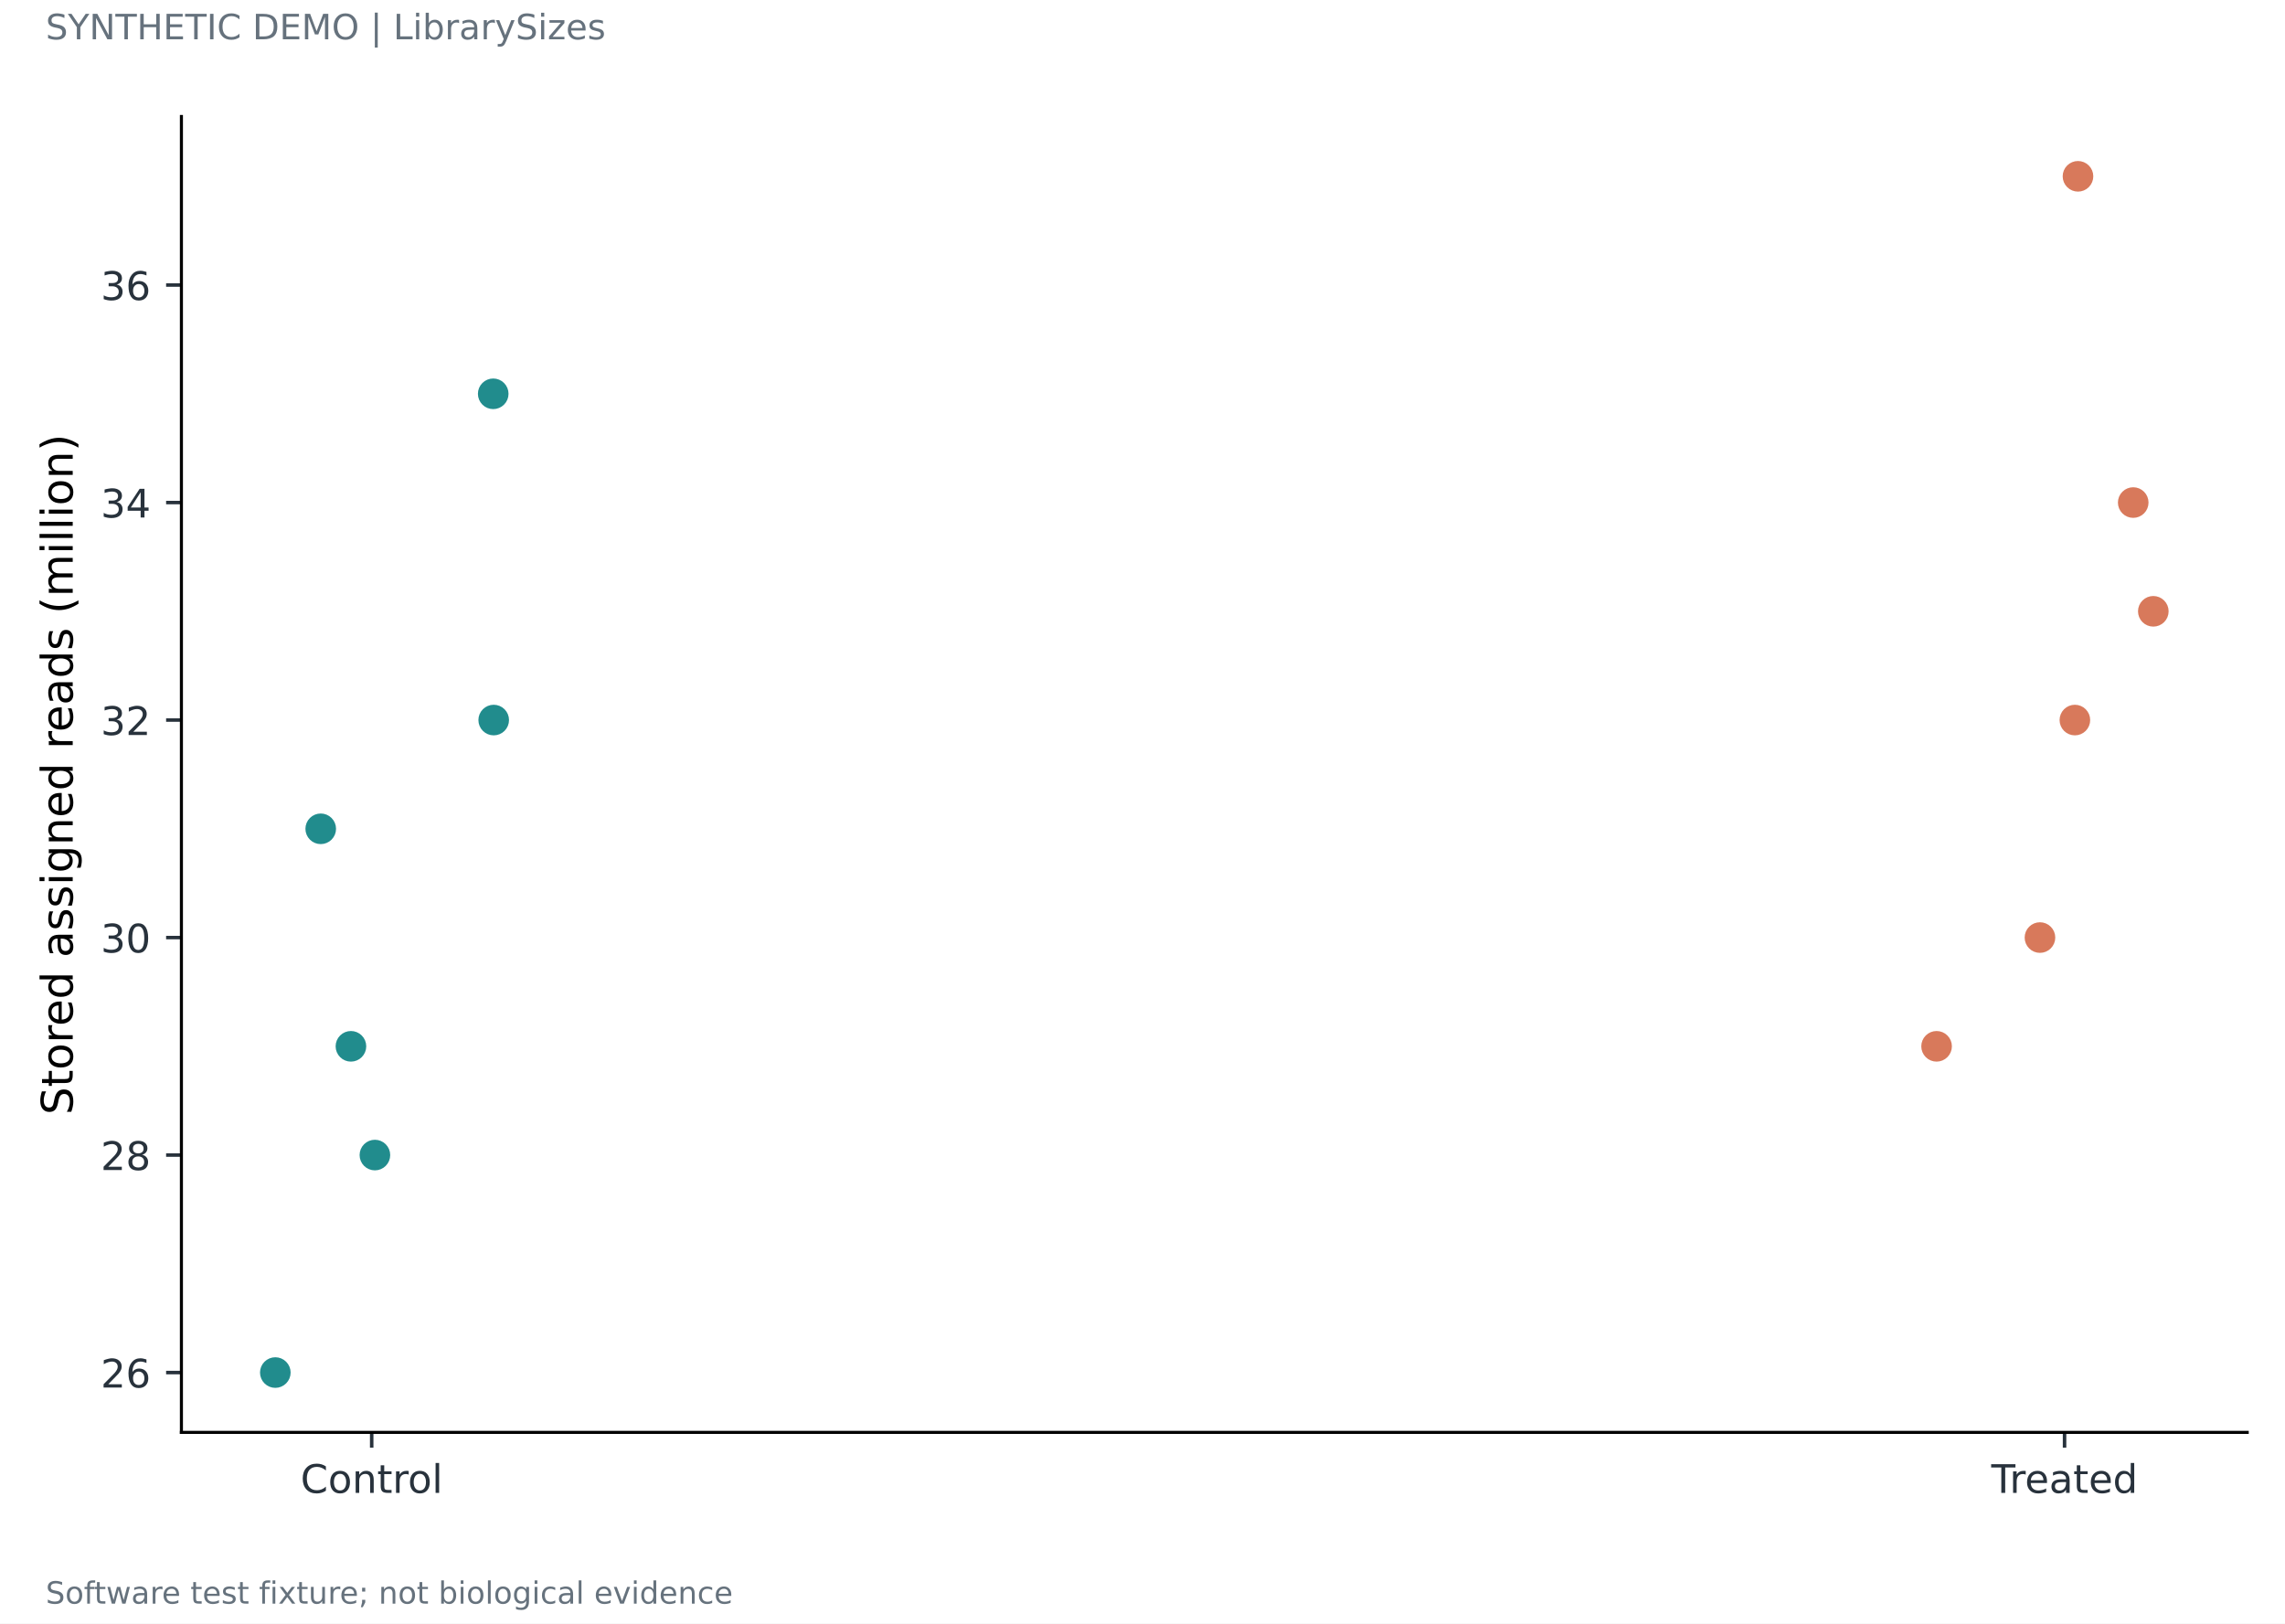
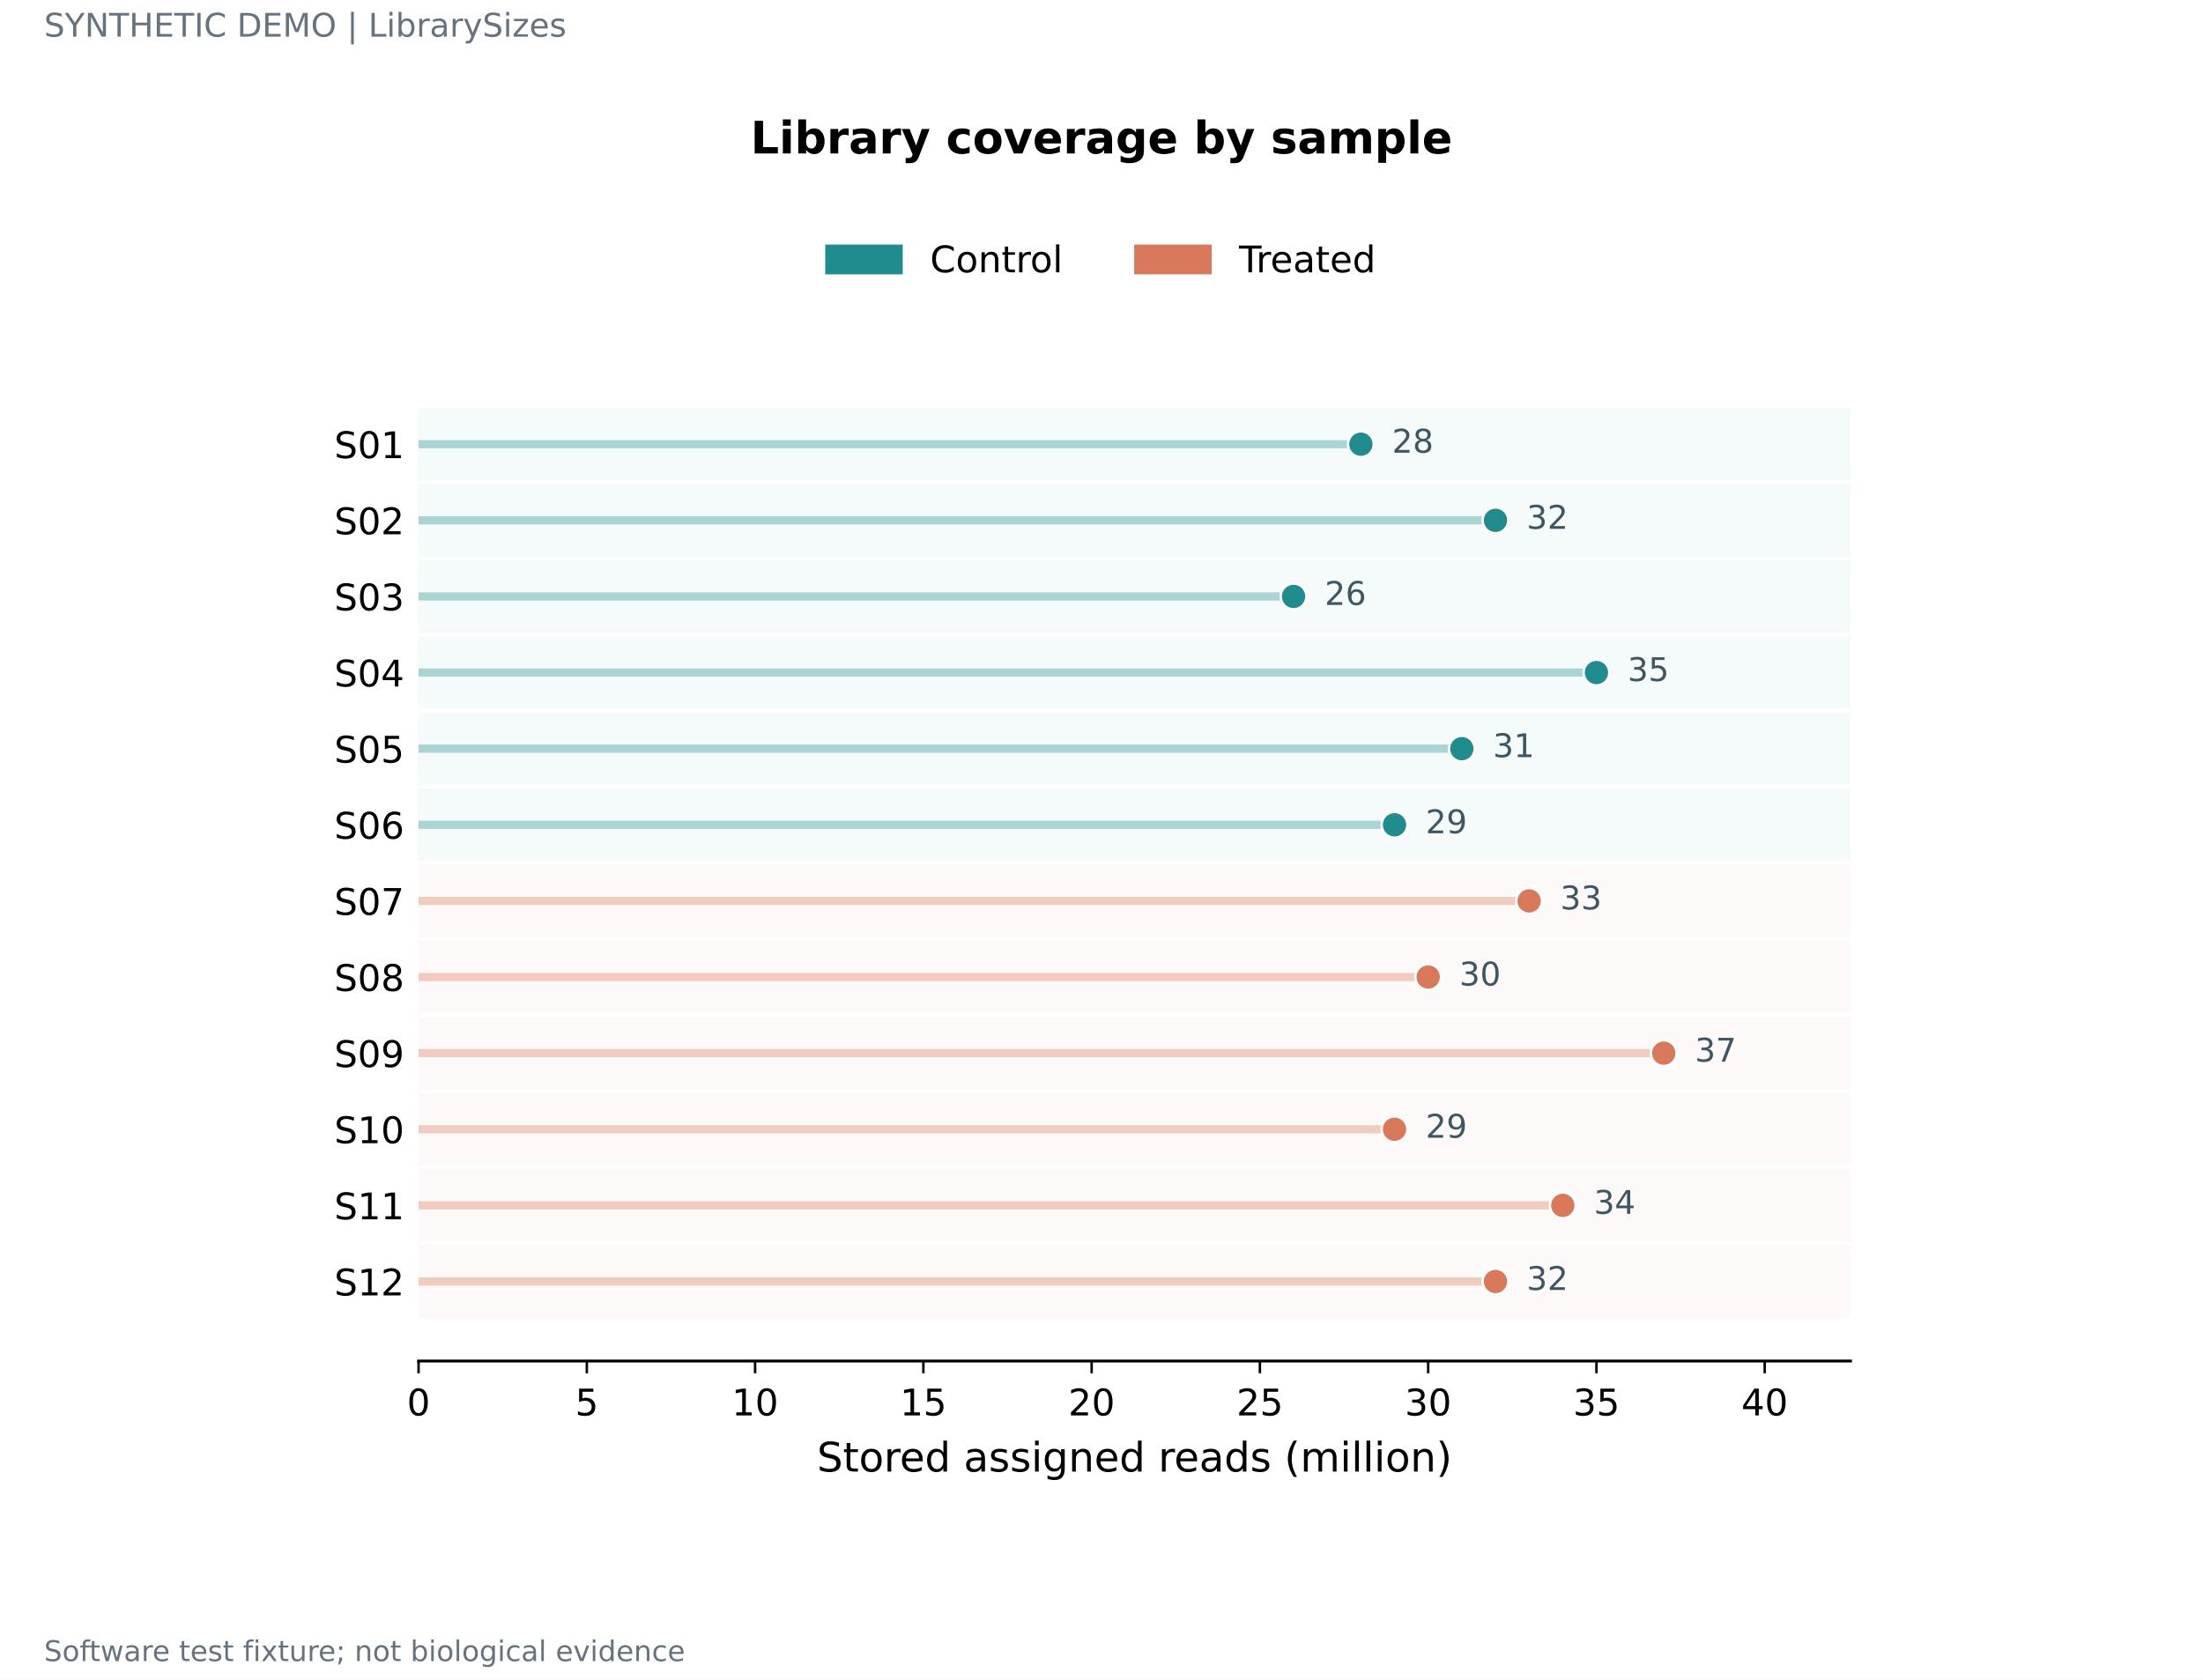
- <svg xmlns="http://www.w3.org/2000/svg" xmlns:xlink="http://www.w3.org/1999/xlink" width="522.48pt" height="371.28pt" viewBox="0 0 522.48 371.28" version="1.1">
+ <svg xmlns="http://www.w3.org/2000/svg" xmlns:xlink="http://www.w3.org/1999/xlink" width="540pt" height="411.84pt" viewBox="0 0 540 411.84" version="1.1">
  <defs>
    <style type="text/css">*{stroke-linejoin: round; stroke-linecap: butt}</style>
  </defs>
  <g id="figure_1">
    <g id="patch_1">
-       <path d="M 0 371.28  L 522.48 371.28  L 522.48 0  L 0 0  z " style="fill: #ffffff" />
+       <path d="M 0 411.84  L 540 411.84  L 540 0  L 0 0  z " style="fill: #ffffff" />
    </g>
    <g id="axes_1">
      <g id="patch_2">
-         <path d="M 41.482 327.557  L 513.84 327.557  L 513.84 26.64  L 41.482 26.64  z " style="fill: #ffffff" />
-       </g>
-       <g id="PathCollection_1">
-         <defs>
-           <path id="m63b6115756" d="M 0 3  C 0.796 3 1.559 2.684 2.121 2.121  C 2.684 1.559 3 0.796 3 0  C 3 -0.796 2.684 -1.559 2.121 -2.121  C 1.559 -2.684 0.796 -3 0 -3  C -0.796 -3 -1.559 -2.684 -2.121 -2.121  C -2.684 -1.559 -3 -0.796 -3 0  C -3 0.796 -2.684 1.559 -2.121 2.121  C -1.559 2.684 -0.796 3 0 3  z " style="stroke: #218c8d" />
-         </defs>
-         <g clip-path="url(#p075feef4d6)">
-           <use xlink:href="#m63b6115756" x="85.724" y="264.141" style="fill: #218c8d; stroke: #218c8d" />
-           <use xlink:href="#m63b6115756" x="112.89" y="164.664" style="fill: #218c8d; stroke: #218c8d" />
-           <use xlink:href="#m63b6115756" x="62.953" y="313.879" style="fill: #218c8d; stroke: #218c8d" />
-           <use xlink:href="#m63b6115756" x="112.778" y="90.056" style="fill: #218c8d; stroke: #218c8d" />
-           <use xlink:href="#m63b6115756" x="73.338" y="189.533" style="fill: #218c8d; stroke: #218c8d" />
-           <use xlink:href="#m63b6115756" x="80.243" y="239.272" style="fill: #218c8d; stroke: #218c8d" />
-         </g>
-       </g>
-       <g id="PathCollection_2">
-         <defs>
-           <path id="m2b868bc30a" d="M 0 3  C 0.796 3 1.559 2.684 2.121 2.121  C 2.684 1.559 3 0.796 3 0  C 3 -0.796 2.684 -1.559 2.121 -2.121  C 1.559 -2.684 0.796 -3 0 -3  C -0.796 -3 -1.559 -2.684 -2.121 -2.121  C -2.684 -1.559 -3 -0.796 -3 0  C -3 0.796 -2.684 1.559 -2.121 2.121  C -1.559 2.684 -0.796 3 0 3  z " style="stroke: #d8795b" />
-         </defs>
-         <g clip-path="url(#p075feef4d6)">
-           <use xlink:href="#m2b868bc30a" x="492.369" y="139.795" style="fill: #d8795b; stroke: #d8795b" />
-           <use xlink:href="#m2b868bc30a" x="466.45" y="214.403" style="fill: #d8795b; stroke: #d8795b" />
-           <use xlink:href="#m2b868bc30a" x="475.145" y="40.318" style="fill: #d8795b; stroke: #d8795b" />
-           <use xlink:href="#m2b868bc30a" x="442.813" y="239.272" style="fill: #d8795b; stroke: #d8795b" />
-           <use xlink:href="#m2b868bc30a" x="487.774" y="114.926" style="fill: #d8795b; stroke: #d8795b" />
-           <use xlink:href="#m2b868bc30a" x="474.435" y="164.664" style="fill: #d8795b; stroke: #d8795b" />
-         </g>
+         <path d="M 102.6 333.706  L 453.6 333.706  L 453.6 89.41  L 102.6 89.41  z " style="fill: #ffffff" />
+       </g>
+       <g id="patch_3">
+         <path d="M 102.6 100.514  L 453.6 100.514  L 453.6 117.31  L 102.6 117.31  z " clip-path="url(#pbd92f22278)" style="fill: #218c8d; opacity: 0.045; stroke: #218c8d; stroke-linejoin: miter" />
+       </g>
+       <g id="patch_4">
+         <path d="M 102.6 119.177  L 453.6 119.177  L 453.6 135.973  L 102.6 135.973  z " clip-path="url(#pbd92f22278)" style="fill: #218c8d; opacity: 0.045; stroke: #218c8d; stroke-linejoin: miter" />
+       </g>
+       <g id="patch_5">
+         <path d="M 102.6 137.84  L 453.6 137.84  L 453.6 154.636  L 102.6 154.636  z " clip-path="url(#pbd92f22278)" style="fill: #218c8d; opacity: 0.045; stroke: #218c8d; stroke-linejoin: miter" />
+       </g>
+       <g id="patch_6">
+         <path d="M 102.6 156.502  L 453.6 156.502  L 453.6 173.299  L 102.6 173.299  z " clip-path="url(#pbd92f22278)" style="fill: #218c8d; opacity: 0.045; stroke: #218c8d; stroke-linejoin: miter" />
+       </g>
+       <g id="patch_7">
+         <path d="M 102.6 175.165  L 453.6 175.165  L 453.6 191.962  L 102.6 191.962  z " clip-path="url(#pbd92f22278)" style="fill: #218c8d; opacity: 0.045; stroke: #218c8d; stroke-linejoin: miter" />
+       </g>
+       <g id="patch_8">
+         <path d="M 102.6 193.828  L 453.6 193.828  L 453.6 210.624  L 102.6 210.624  z " clip-path="url(#pbd92f22278)" style="fill: #218c8d; opacity: 0.045; stroke: #218c8d; stroke-linejoin: miter" />
+       </g>
+       <g id="patch_9">
+         <path d="M 102.6 212.491  L 453.6 212.491  L 453.6 229.287  L 102.6 229.287  z " clip-path="url(#pbd92f22278)" style="fill: #d8795b; opacity: 0.045; stroke: #d8795b; stroke-linejoin: miter" />
+       </g>
+       <g id="patch_10">
+         <path d="M 102.6 231.154  L 453.6 231.154  L 453.6 247.95  L 102.6 247.95  z " clip-path="url(#pbd92f22278)" style="fill: #d8795b; opacity: 0.045; stroke: #d8795b; stroke-linejoin: miter" />
+       </g>
+       <g id="patch_11">
+         <path d="M 102.6 249.816  L 453.6 249.816  L 453.6 266.613  L 102.6 266.613  z " clip-path="url(#pbd92f22278)" style="fill: #d8795b; opacity: 0.045; stroke: #d8795b; stroke-linejoin: miter" />
+       </g>
+       <g id="patch_12">
+         <path d="M 102.6 268.479  L 453.6 268.479  L 453.6 285.276  L 102.6 285.276  z " clip-path="url(#pbd92f22278)" style="fill: #d8795b; opacity: 0.045; stroke: #d8795b; stroke-linejoin: miter" />
+       </g>
+       <g id="patch_13">
+         <path d="M 102.6 287.142  L 453.6 287.142  L 453.6 303.938  L 102.6 303.938  z " clip-path="url(#pbd92f22278)" style="fill: #d8795b; opacity: 0.045; stroke: #d8795b; stroke-linejoin: miter" />
+       </g>
+       <g id="patch_14">
+         <path d="M 102.6 305.805  L 453.6 305.805  L 453.6 322.601  L 102.6 322.601  z " clip-path="url(#pbd92f22278)" style="fill: #d8795b; opacity: 0.045; stroke: #d8795b; stroke-linejoin: miter" />
      </g>
      <g id="matplotlib.axis_1">
        <g id="xtick_1">
          <g id="line2d_1">
            <defs>
-               <path id="maa4c9a6030" d="M 0 0  L 0 3.5  " style="stroke: #28323c; stroke-width: 0.8" />
+               <path id="m23707a6e3f" d="M 0 0  L 0 3  " style="stroke: #000000; stroke-width: 0.6" />
            </defs>
            <g>
-               <use xlink:href="#maa4c9a6030" x="84.991" y="327.557" style="fill: #28323c; stroke: #28323c; stroke-width: 0.8" />
+               <use xlink:href="#m23707a6e3f" x="102.6" y="333.706" style="stroke: #000000; stroke-width: 0.6" />
            </g>
          </g>
          <g id="text_1">
-             <text style="font-size: 9px; font-family: 'DejaVu Sans'; text-anchor: middle; fill: #28323c" x="84.991" y="341.396" transform="rotate(-0 84.99141 341.396)">Control</text>
+             <text style="font-size: 9px; font-family: 'DejaVu Sans'; text-anchor: middle" x="102.6" y="347.043" transform="rotate(-0 102.6 347.0435)">0</text>
          </g>
        </g>
        <g id="xtick_2">
          <g id="line2d_2">
            <g>
-               <use xlink:href="#maa4c9a6030" x="472.073" y="327.557" style="fill: #28323c; stroke: #28323c; stroke-width: 0.8" />
+               <use xlink:href="#m23707a6e3f" x="143.846" y="333.706" style="stroke: #000000; stroke-width: 0.6" />
            </g>
          </g>
          <g id="text_2">
-             <text style="font-size: 9px; font-family: 'DejaVu Sans'; text-anchor: middle; fill: #28323c" x="472.073" y="341.396" transform="rotate(-0 472.0731 341.396)">Treated</text>
-           </g>
+             <text style="font-size: 9px; font-family: 'DejaVu Sans'; text-anchor: middle" x="143.846" y="347.043" transform="rotate(-0 143.8456 347.0435)">5</text>
+           </g>
+         </g>
+         <g id="xtick_3">
+           <g id="line2d_3">
+             <g>
+               <use xlink:href="#m23707a6e3f" x="185.091" y="333.706" style="stroke: #000000; stroke-width: 0.6" />
+             </g>
+           </g>
+           <g id="text_3">
+             <text style="font-size: 9px; font-family: 'DejaVu Sans'; text-anchor: middle" x="185.091" y="347.043" transform="rotate(-0 185.0912 347.0435)">10</text>
+           </g>
+         </g>
+         <g id="xtick_4">
+           <g id="line2d_4">
+             <g>
+               <use xlink:href="#m23707a6e3f" x="226.337" y="333.706" style="stroke: #000000; stroke-width: 0.6" />
+             </g>
+           </g>
+           <g id="text_4">
+             <text style="font-size: 9px; font-family: 'DejaVu Sans'; text-anchor: middle" x="226.337" y="347.043" transform="rotate(-0 226.3368 347.0435)">15</text>
+           </g>
+         </g>
+         <g id="xtick_5">
+           <g id="line2d_5">
+             <g>
+               <use xlink:href="#m23707a6e3f" x="267.582" y="333.706" style="stroke: #000000; stroke-width: 0.6" />
+             </g>
+           </g>
+           <g id="text_5">
+             <text style="font-size: 9px; font-family: 'DejaVu Sans'; text-anchor: middle" x="267.582" y="347.043" transform="rotate(-0 267.5824 347.0435)">20</text>
+           </g>
+         </g>
+         <g id="xtick_6">
+           <g id="line2d_6">
+             <g>
+               <use xlink:href="#m23707a6e3f" x="308.828" y="333.706" style="stroke: #000000; stroke-width: 0.6" />
+             </g>
+           </g>
+           <g id="text_6">
+             <text style="font-size: 9px; font-family: 'DejaVu Sans'; text-anchor: middle" x="308.828" y="347.043" transform="rotate(-0 308.828 347.0435)">25</text>
+           </g>
+         </g>
+         <g id="xtick_7">
+           <g id="line2d_7">
+             <g>
+               <use xlink:href="#m23707a6e3f" x="350.074" y="333.706" style="stroke: #000000; stroke-width: 0.6" />
+             </g>
+           </g>
+           <g id="text_7">
+             <text style="font-size: 9px; font-family: 'DejaVu Sans'; text-anchor: middle" x="350.074" y="347.043" transform="rotate(-0 350.0736 347.0435)">30</text>
+           </g>
+         </g>
+         <g id="xtick_8">
+           <g id="line2d_8">
+             <g>
+               <use xlink:href="#m23707a6e3f" x="391.319" y="333.706" style="stroke: #000000; stroke-width: 0.6" />
+             </g>
+           </g>
+           <g id="text_8">
+             <text style="font-size: 9px; font-family: 'DejaVu Sans'; text-anchor: middle" x="391.319" y="347.043" transform="rotate(-0 391.3192 347.0435)">35</text>
+           </g>
+         </g>
+         <g id="xtick_9">
+           <g id="line2d_9">
+             <g>
+               <use xlink:href="#m23707a6e3f" x="432.565" y="333.706" style="stroke: #000000; stroke-width: 0.6" />
+             </g>
+           </g>
+           <g id="text_9">
+             <text style="font-size: 9px; font-family: 'DejaVu Sans'; text-anchor: middle" x="432.565" y="347.043" transform="rotate(-0 432.5647 347.0435)">40</text>
+           </g>
+         </g>
+         <g id="text_10">
+           <text style="font-size: 10px; font-family: 'DejaVu Sans'; text-anchor: middle" x="278.1" y="360.804" transform="rotate(-0 278.1 360.804)">Stored assigned reads (million)</text>
        </g>
      </g>
      <g id="matplotlib.axis_2">
        <g id="ytick_1">
-           <g id="line2d_3">
-             <defs>
-               <path id="m8e1cdb1f5a" d="M 0 0  L -3.5 0  " style="stroke: #28323c; stroke-width: 0.8" />
-             </defs>
-             <g>
-               <use xlink:href="#m8e1cdb1f5a" x="41.482" y="313.879" style="fill: #28323c; stroke: #28323c; stroke-width: 0.8" />
-             </g>
-           </g>
-           <g id="text_3">
-             <text style="font-size: 9px; font-family: 'DejaVu Sans'; text-anchor: end; fill: #28323c" x="34.482" y="317.298" transform="rotate(-0 34.48234 317.2983)">26</text>
+           <g id="line2d_10" />
+           <g id="text_11">
+             <text style="font-size: 9px; font-family: 'DejaVu Sans'; text-anchor: end" x="99.1" y="112.331" transform="rotate(-0 99.1 112.3312)">S01</text>
          </g>
        </g>
        <g id="ytick_2">
-           <g id="line2d_4">
-             <g>
-               <use xlink:href="#m8e1cdb1f5a" x="41.482" y="264.141" style="fill: #28323c; stroke: #28323c; stroke-width: 0.8" />
-             </g>
-           </g>
-           <g id="text_4">
-             <text style="font-size: 9px; font-family: 'DejaVu Sans'; text-anchor: end; fill: #28323c" x="34.482" y="267.56" transform="rotate(-0 34.48234 267.5599)">28</text>
+           <g id="line2d_11" />
+           <g id="text_12">
+             <text style="font-size: 9px; font-family: 'DejaVu Sans'; text-anchor: end" x="99.1" y="130.994" transform="rotate(-0 99.1 130.994)">S02</text>
          </g>
        </g>
        <g id="ytick_3">
-           <g id="line2d_5">
-             <g>
-               <use xlink:href="#m8e1cdb1f5a" x="41.482" y="214.403" style="fill: #28323c; stroke: #28323c; stroke-width: 0.8" />
-             </g>
-           </g>
-           <g id="text_5">
-             <text style="font-size: 9px; font-family: 'DejaVu Sans'; text-anchor: end; fill: #28323c" x="34.482" y="217.821" transform="rotate(-0 34.48234 217.8215)">30</text>
+           <g id="line2d_12" />
+           <g id="text_13">
+             <text style="font-size: 9px; font-family: 'DejaVu Sans'; text-anchor: end" x="99.1" y="149.657" transform="rotate(-0 99.1 149.6568)">S03</text>
          </g>
        </g>
        <g id="ytick_4">
-           <g id="line2d_6">
-             <g>
-               <use xlink:href="#m8e1cdb1f5a" x="41.482" y="164.664" style="fill: #28323c; stroke: #28323c; stroke-width: 0.8" />
-             </g>
-           </g>
-           <g id="text_6">
-             <text style="font-size: 9px; font-family: 'DejaVu Sans'; text-anchor: end; fill: #28323c" x="34.482" y="168.083" transform="rotate(-0 34.48234 168.083)">32</text>
+           <g id="line2d_13" />
+           <g id="text_14">
+             <text style="font-size: 9px; font-family: 'DejaVu Sans'; text-anchor: end" x="99.1" y="168.32" transform="rotate(-0 99.1 168.3196)">S04</text>
          </g>
        </g>
        <g id="ytick_5">
-           <g id="line2d_7">
-             <g>
-               <use xlink:href="#m8e1cdb1f5a" x="41.482" y="114.926" style="fill: #28323c; stroke: #28323c; stroke-width: 0.8" />
-             </g>
-           </g>
-           <g id="text_7">
-             <text style="font-size: 9px; font-family: 'DejaVu Sans'; text-anchor: end; fill: #28323c" x="34.482" y="118.345" transform="rotate(-0 34.48234 118.3446)">34</text>
+           <g id="line2d_14" />
+           <g id="text_15">
+             <text style="font-size: 9px; font-family: 'DejaVu Sans'; text-anchor: end" x="99.1" y="186.982" transform="rotate(-0 99.1 186.9824)">S05</text>
          </g>
        </g>
        <g id="ytick_6">
-           <g id="line2d_8">
-             <g>
-               <use xlink:href="#m8e1cdb1f5a" x="41.482" y="65.187" style="fill: #28323c; stroke: #28323c; stroke-width: 0.8" />
-             </g>
-           </g>
-           <g id="text_8">
-             <text style="font-size: 9px; font-family: 'DejaVu Sans'; text-anchor: end; fill: #28323c" x="34.482" y="68.606" transform="rotate(-0 34.48234 68.60622)">36</text>
-           </g>
-         </g>
-         <g id="text_9">
-           <text style="font-size: 10px; font-family: 'DejaVu Sans'; text-anchor: middle" x="16.628" y="177.099" transform="rotate(-90 16.6275 177.0987)">Stored assigned reads (million)</text>
-         </g>
-       </g>
-       <g id="patch_3">
-         <path d="M 41.482 327.557  L 41.482 26.64  " style="fill: none; stroke: #000000; stroke-width: 0.7; stroke-linejoin: miter; stroke-linecap: square" />
-       </g>
-       <g id="patch_4">
-         <path d="M 41.482 327.557  L 513.84 327.557  " style="fill: none; stroke: #000000; stroke-width: 0.7; stroke-linejoin: miter; stroke-linecap: square" />
-       </g>
-     </g>
-     <g id="text_10">
-       <text style="font-size: 8px; font-family: 'DejaVu Sans'; text-anchor: start; fill: #66727d" x="10.45" y="8.994" transform="rotate(-0 10.44959 8.99375)">SYNTHETIC DEMO | LibrarySizes</text>
-     </g>
-     <g id="text_11">
-       <text style="font-size: 7px; font-family: 'DejaVu Sans'; text-anchor: start; fill: #66727d" x="10.45" y="366.718" transform="rotate(-0 10.44959 366.7179)">Software test fixture; not biological evidence</text>
+           <g id="line2d_15" />
+           <g id="text_16">
+             <text style="font-size: 9px; font-family: 'DejaVu Sans'; text-anchor: end" x="99.1" y="205.645" transform="rotate(-0 99.1 205.6451)">S06</text>
+           </g>
+         </g>
+         <g id="ytick_7">
+           <g id="line2d_16" />
+           <g id="text_17">
+             <text style="font-size: 9px; font-family: 'DejaVu Sans'; text-anchor: end" x="99.1" y="224.308" transform="rotate(-0 99.1 224.3079)">S07</text>
+           </g>
+         </g>
+         <g id="ytick_8">
+           <g id="line2d_17" />
+           <g id="text_18">
+             <text style="font-size: 9px; font-family: 'DejaVu Sans'; text-anchor: end" x="99.1" y="242.971" transform="rotate(-0 99.1 242.9707)">S08</text>
+           </g>
+         </g>
+         <g id="ytick_9">
+           <g id="line2d_18" />
+           <g id="text_19">
+             <text style="font-size: 9px; font-family: 'DejaVu Sans'; text-anchor: end" x="99.1" y="261.634" transform="rotate(-0 99.1 261.6335)">S09</text>
+           </g>
+         </g>
+         <g id="ytick_10">
+           <g id="line2d_19" />
+           <g id="text_20">
+             <text style="font-size: 9px; font-family: 'DejaVu Sans'; text-anchor: end" x="99.1" y="280.296" transform="rotate(-0 99.1 280.2963)">S10</text>
+           </g>
+         </g>
+         <g id="ytick_11">
+           <g id="line2d_20" />
+           <g id="text_21">
+             <text style="font-size: 9px; font-family: 'DejaVu Sans'; text-anchor: end" x="99.1" y="298.959" transform="rotate(-0 99.1 298.9591)">S11</text>
+           </g>
+         </g>
+         <g id="ytick_12">
+           <g id="line2d_21" />
+           <g id="text_22">
+             <text style="font-size: 9px; font-family: 'DejaVu Sans'; text-anchor: end" x="99.1" y="317.622" transform="rotate(-0 99.1 317.6219)">S12</text>
+           </g>
+         </g>
+       </g>
+       <g id="LineCollection_1">
+         <path d="M 102.6 108.912  L 333.575 108.912  " clip-path="url(#pbd92f22278)" style="fill: none; stroke: #218c8d; stroke-opacity: 0.35; stroke-width: 2" />
+       </g>
+       <g id="PathCollection_1">
+         <defs>
+           <path id="m96ec32c245" d="M 0 3.162  C 0.839 3.162 1.643 2.829 2.236 2.236  C 2.829 1.643 3.162 0.839 3.162 0  C 3.162 -0.839 2.829 -1.643 2.236 -2.236  C 1.643 -2.829 0.839 -3.162 0 -3.162  C -0.839 -3.162 -1.643 -2.829 -2.236 -2.236  C -2.829 -1.643 -3.162 -0.839 -3.162 0  C -3.162 0.839 -2.829 1.643 -2.236 2.236  C -1.643 2.829 -0.839 3.162 0 3.162  z " style="stroke: #ffffff; stroke-width: 0.6" />
+         </defs>
+         <g clip-path="url(#pbd92f22278)">
+           <use xlink:href="#m96ec32c245" x="333.575" y="108.912" style="fill: #218c8d; stroke: #ffffff; stroke-width: 0.6" />
+         </g>
+       </g>
+       <g id="LineCollection_2">
+         <path d="M 102.6 127.575  L 366.572 127.575  " clip-path="url(#pbd92f22278)" style="fill: none; stroke: #218c8d; stroke-opacity: 0.35; stroke-width: 2" />
+       </g>
+       <g id="PathCollection_2">
+         <g clip-path="url(#pbd92f22278)">
+           <use xlink:href="#m96ec32c245" x="366.572" y="127.575" style="fill: #218c8d; stroke: #ffffff; stroke-width: 0.6" />
+         </g>
+       </g>
+       <g id="LineCollection_3">
+         <path d="M 102.6 146.238  L 317.077 146.238  " clip-path="url(#pbd92f22278)" style="fill: none; stroke: #218c8d; stroke-opacity: 0.35; stroke-width: 2" />
+       </g>
+       <g id="PathCollection_3">
+         <g clip-path="url(#pbd92f22278)">
+           <use xlink:href="#m96ec32c245" x="317.077" y="146.238" style="fill: #218c8d; stroke: #ffffff; stroke-width: 0.6" />
+         </g>
+       </g>
+       <g id="LineCollection_4">
+         <path d="M 102.6 164.901  L 391.319 164.901  " clip-path="url(#pbd92f22278)" style="fill: none; stroke: #218c8d; stroke-opacity: 0.35; stroke-width: 2" />
+       </g>
+       <g id="PathCollection_4">
+         <g clip-path="url(#pbd92f22278)">
+           <use xlink:href="#m96ec32c245" x="391.319" y="164.901" style="fill: #218c8d; stroke: #ffffff; stroke-width: 0.6" />
+         </g>
+       </g>
+       <g id="LineCollection_5">
+         <path d="M 102.6 183.563  L 358.323 183.563  " clip-path="url(#pbd92f22278)" style="fill: none; stroke: #218c8d; stroke-opacity: 0.35; stroke-width: 2" />
+       </g>
+       <g id="PathCollection_5">
+         <g clip-path="url(#pbd92f22278)">
+           <use xlink:href="#m96ec32c245" x="358.323" y="183.563" style="fill: #218c8d; stroke: #ffffff; stroke-width: 0.6" />
+         </g>
+       </g>
+       <g id="LineCollection_6">
+         <path d="M 102.6 202.226  L 341.824 202.226  " clip-path="url(#pbd92f22278)" style="fill: none; stroke: #218c8d; stroke-opacity: 0.35; stroke-width: 2" />
+       </g>
+       <g id="PathCollection_6">
+         <g clip-path="url(#pbd92f22278)">
+           <use xlink:href="#m96ec32c245" x="341.824" y="202.226" style="fill: #218c8d; stroke: #ffffff; stroke-width: 0.6" />
+         </g>
+       </g>
+       <g id="LineCollection_7">
+         <path d="M 102.6 220.889  L 374.821 220.889  " clip-path="url(#pbd92f22278)" style="fill: none; stroke: #d8795b; stroke-opacity: 0.35; stroke-width: 2" />
+       </g>
+       <g id="PathCollection_7">
+         <defs>
+           <path id="m962ee24b57" d="M 0 3.162  C 0.839 3.162 1.643 2.829 2.236 2.236  C 2.829 1.643 3.162 0.839 3.162 0  C 3.162 -0.839 2.829 -1.643 2.236 -2.236  C 1.643 -2.829 0.839 -3.162 0 -3.162  C -0.839 -3.162 -1.643 -2.829 -2.236 -2.236  C -2.829 -1.643 -3.162 -0.839 -3.162 0  C -3.162 0.839 -2.829 1.643 -2.236 2.236  C -1.643 2.829 -0.839 3.162 0 3.162  z " style="stroke: #ffffff; stroke-width: 0.6" />
+         </defs>
+         <g clip-path="url(#pbd92f22278)">
+           <use xlink:href="#m962ee24b57" x="374.821" y="220.889" style="fill: #d8795b; stroke: #ffffff; stroke-width: 0.6" />
+         </g>
+       </g>
+       <g id="LineCollection_8">
+         <path d="M 102.6 239.552  L 350.074 239.552  " clip-path="url(#pbd92f22278)" style="fill: none; stroke: #d8795b; stroke-opacity: 0.35; stroke-width: 2" />
+       </g>
+       <g id="PathCollection_8">
+         <g clip-path="url(#pbd92f22278)">
+           <use xlink:href="#m962ee24b57" x="350.074" y="239.552" style="fill: #d8795b; stroke: #ffffff; stroke-width: 0.6" />
+         </g>
+       </g>
+       <g id="LineCollection_9">
+         <path d="M 102.6 258.215  L 407.817 258.215  " clip-path="url(#pbd92f22278)" style="fill: none; stroke: #d8795b; stroke-opacity: 0.35; stroke-width: 2" />
+       </g>
+       <g id="PathCollection_9">
+         <g clip-path="url(#pbd92f22278)">
+           <use xlink:href="#m962ee24b57" x="407.817" y="258.215" style="fill: #d8795b; stroke: #ffffff; stroke-width: 0.6" />
+         </g>
+       </g>
+       <g id="LineCollection_10">
+         <path d="M 102.6 276.877  L 341.824 276.877  " clip-path="url(#pbd92f22278)" style="fill: none; stroke: #d8795b; stroke-opacity: 0.35; stroke-width: 2" />
+       </g>
+       <g id="PathCollection_10">
+         <g clip-path="url(#pbd92f22278)">
+           <use xlink:href="#m962ee24b57" x="341.824" y="276.877" style="fill: #d8795b; stroke: #ffffff; stroke-width: 0.6" />
+         </g>
+       </g>
+       <g id="LineCollection_11">
+         <path d="M 102.6 295.54  L 383.07 295.54  " clip-path="url(#pbd92f22278)" style="fill: none; stroke: #d8795b; stroke-opacity: 0.35; stroke-width: 2" />
+       </g>
+       <g id="PathCollection_11">
+         <g clip-path="url(#pbd92f22278)">
+           <use xlink:href="#m962ee24b57" x="383.07" y="295.54" style="fill: #d8795b; stroke: #ffffff; stroke-width: 0.6" />
+         </g>
+       </g>
+       <g id="LineCollection_12">
+         <path d="M 102.6 314.203  L 366.572 314.203  " clip-path="url(#pbd92f22278)" style="fill: none; stroke: #d8795b; stroke-opacity: 0.35; stroke-width: 2" />
+       </g>
+       <g id="PathCollection_12">
+         <g clip-path="url(#pbd92f22278)">
+           <use xlink:href="#m962ee24b57" x="366.572" y="314.203" style="fill: #d8795b; stroke: #ffffff; stroke-width: 0.6" />
+         </g>
+       </g>
+       <g id="patch_15">
+         <path d="M 102.6 333.706  L 453.6 333.706  " style="fill: none; stroke: #000000; stroke-width: 0.7; stroke-linejoin: miter; stroke-linecap: square" />
+       </g>
+       <g id="text_23">
+         <text style="font-size: 8px; font-family: 'DejaVu Sans'; text-anchor: start; fill: #3e5663" x="341.206" y="110.99" transform="rotate(-0 341.2058 110.9903)">28</text>
+       </g>
+       <g id="text_24">
+         <text style="font-size: 8px; font-family: 'DejaVu Sans'; text-anchor: start; fill: #3e5663" x="374.202" y="129.653" transform="rotate(-0 374.2022 129.6531)">32</text>
+       </g>
+       <g id="text_25">
+         <text style="font-size: 8px; font-family: 'DejaVu Sans'; text-anchor: start; fill: #3e5663" x="324.708" y="148.316" transform="rotate(-0 324.7075 148.3159)">26</text>
+       </g>
+       <g id="text_26">
+         <text style="font-size: 8px; font-family: 'DejaVu Sans'; text-anchor: start; fill: #3e5663" x="398.95" y="166.979" transform="rotate(-0 398.9496 166.9787)">35</text>
+       </g>
+       <g id="text_27">
+         <text style="font-size: 8px; font-family: 'DejaVu Sans'; text-anchor: start; fill: #3e5663" x="365.953" y="185.642" transform="rotate(-0 365.9531 185.6415)">31</text>
+       </g>
+       <g id="text_28">
+         <text style="font-size: 8px; font-family: 'DejaVu Sans'; text-anchor: start; fill: #3e5663" x="349.455" y="204.304" transform="rotate(-0 349.4549 204.3043)">29</text>
+       </g>
+       <g id="text_29">
+         <text style="font-size: 8px; font-family: 'DejaVu Sans'; text-anchor: start; fill: #3e5663" x="382.451" y="222.967" transform="rotate(-0 382.4514 222.9671)">33</text>
+       </g>
+       <g id="text_30">
+         <text style="font-size: 8px; font-family: 'DejaVu Sans'; text-anchor: start; fill: #3e5663" x="357.704" y="241.63" transform="rotate(-0 357.704 241.6299)">30</text>
+       </g>
+       <g id="text_31">
+         <text style="font-size: 8px; font-family: 'DejaVu Sans'; text-anchor: start; fill: #3e5663" x="415.448" y="260.293" transform="rotate(-0 415.4478 260.2927)">37</text>
+       </g>
+       <g id="text_32">
+         <text style="font-size: 8px; font-family: 'DejaVu Sans'; text-anchor: start; fill: #3e5663" x="349.455" y="278.956" transform="rotate(-0 349.4549 278.9555)">29</text>
+       </g>
+       <g id="text_33">
+         <text style="font-size: 8px; font-family: 'DejaVu Sans'; text-anchor: start; fill: #3e5663" x="390.7" y="297.618" transform="rotate(-0 390.7005 297.6183)">34</text>
+       </g>
+       <g id="text_34">
+         <text style="font-size: 8px; font-family: 'DejaVu Sans'; text-anchor: start; fill: #3e5663" x="374.202" y="316.281" transform="rotate(-0 374.2022 316.2811)">32</text>
+       </g>
+     </g>
+     <g id="text_35">
+       <text style="font-weight: 700; font-size: 11px; font-family: 'DejaVu Sans'; text-anchor: middle" x="270" y="37.633" transform="rotate(-0 270 37.63348)">Library coverage by sample</text>
+     </g>
+     <g id="text_36">
+       <text style="font-size: 8px; font-family: 'DejaVu Sans'; text-anchor: start; fill: #66727d" x="10.8" y="8.994" transform="rotate(-0 10.8 8.99375)">SYNTHETIC DEMO | LibrarySizes</text>
+     </g>
+     <g id="text_37">
+       <text style="font-size: 7px; font-family: 'DejaVu Sans'; text-anchor: start; fill: #66727d" x="10.8" y="407.278" transform="rotate(-0 10.8 407.2784)">Software test fixture; not biological evidence</text>
+     </g>
+     <g id="legend_1">
+       <g id="patch_16">
+         <path d="M 202.78 66.764  L 220.78 66.764  L 220.78 60.464  L 202.78 60.464  z " style="fill: #218c8d; stroke: #218c8d; stroke-linejoin: miter" />
+       </g>
+       <g id="text_38">
+         <text style="font-size: 9px; font-family: 'DejaVu Sans'; text-anchor: start" x="227.98" y="66.764" transform="rotate(-0 227.9798 66.76419)">Control</text>
+       </g>
+       <g id="patch_17">
+         <path d="M 278.512 66.764  L 296.512 66.764  L 296.512 60.464  L 278.512 60.464  z " style="fill: #d8795b; stroke: #d8795b; stroke-linejoin: miter" />
+       </g>
+       <g id="text_39">
+         <text style="font-size: 9px; font-family: 'DejaVu Sans'; text-anchor: start" x="303.712" y="66.764" transform="rotate(-0 303.712 66.76419)">Treated</text>
+       </g>
    </g>
  </g>
  <defs>
-     <clipPath id="p075feef4d6">
-       <rect x="41.482" y="26.64" width="472.357" height="300.917" />
+     <clipPath id="pbd92f22278">
+       <rect x="102.6" y="89.41" width="351" height="244.296" />
    </clipPath>
  </defs>
</svg>
